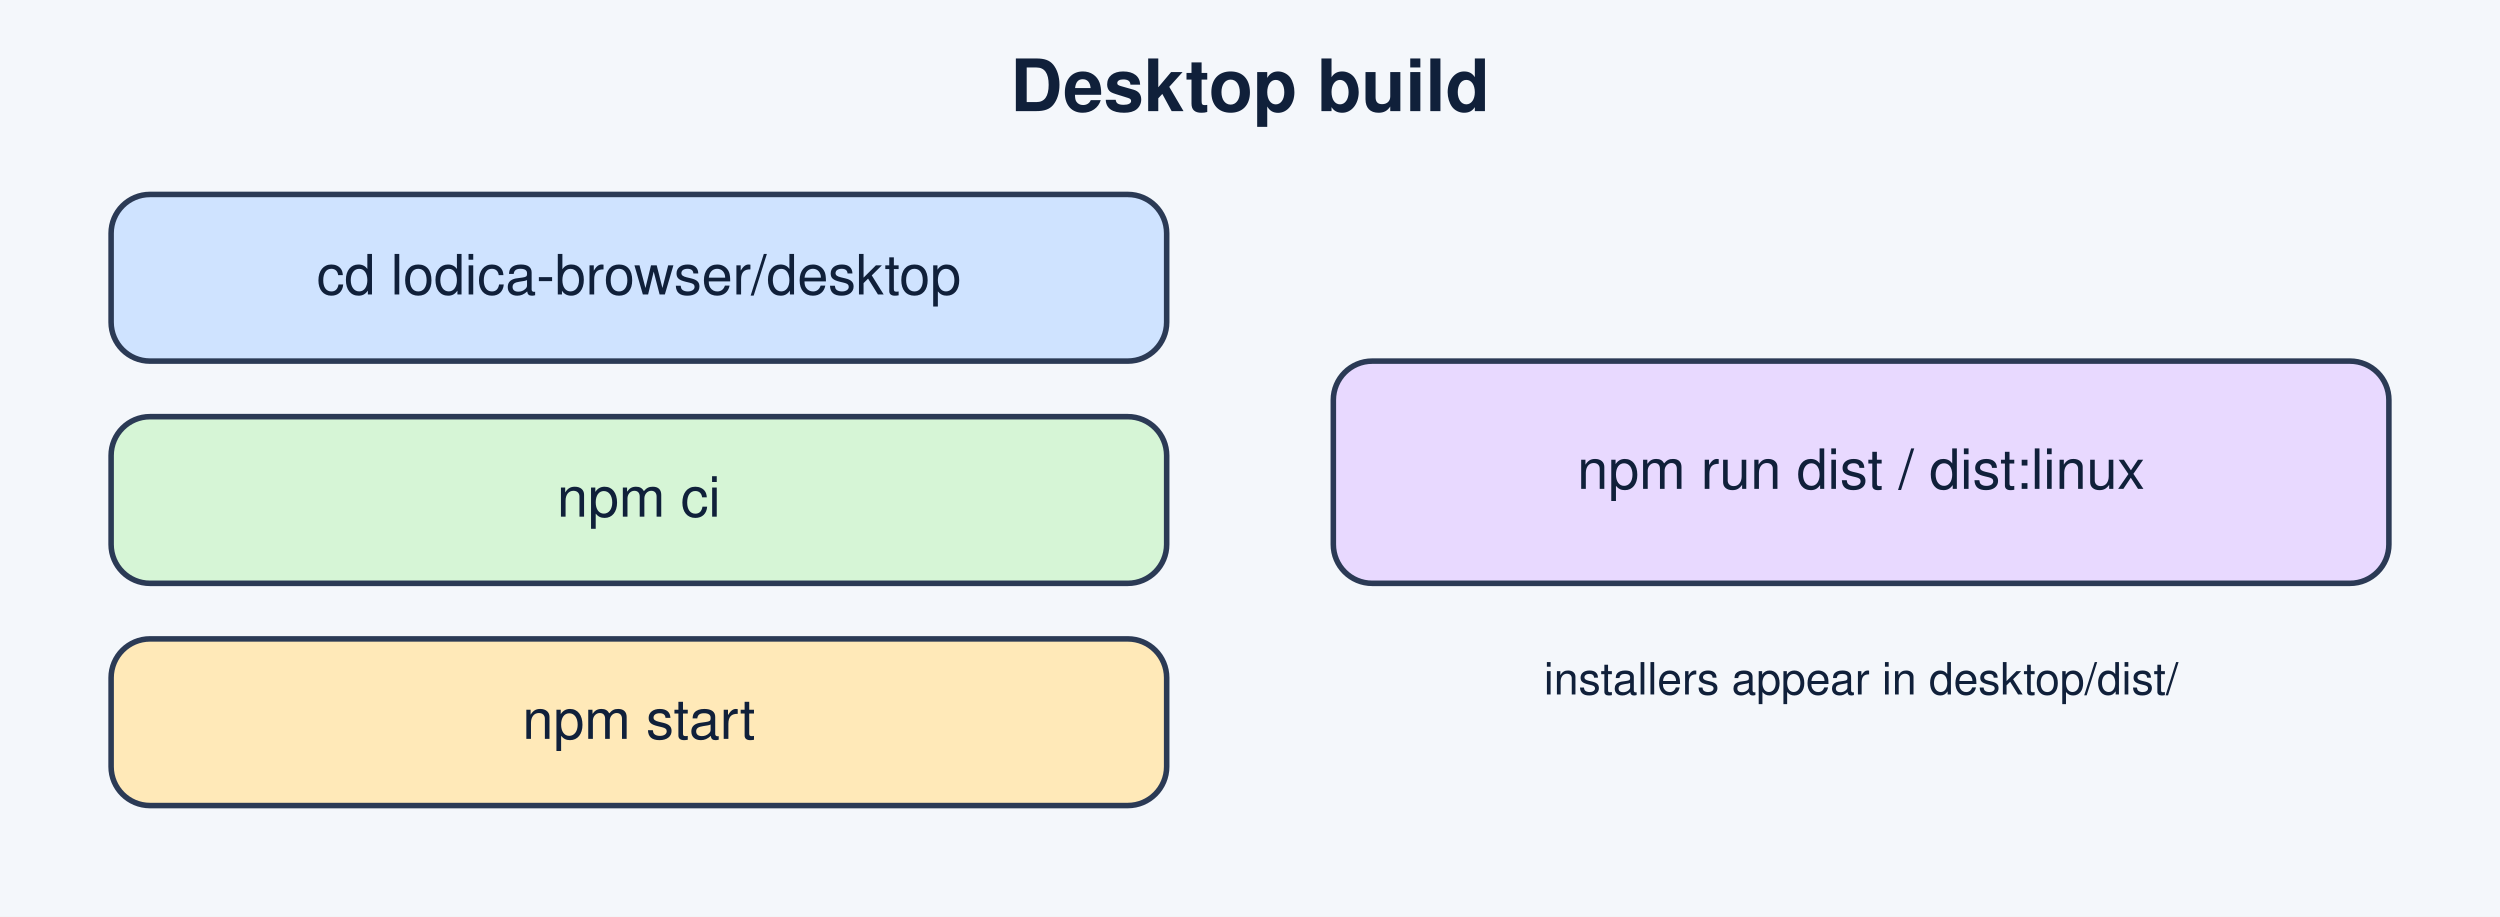
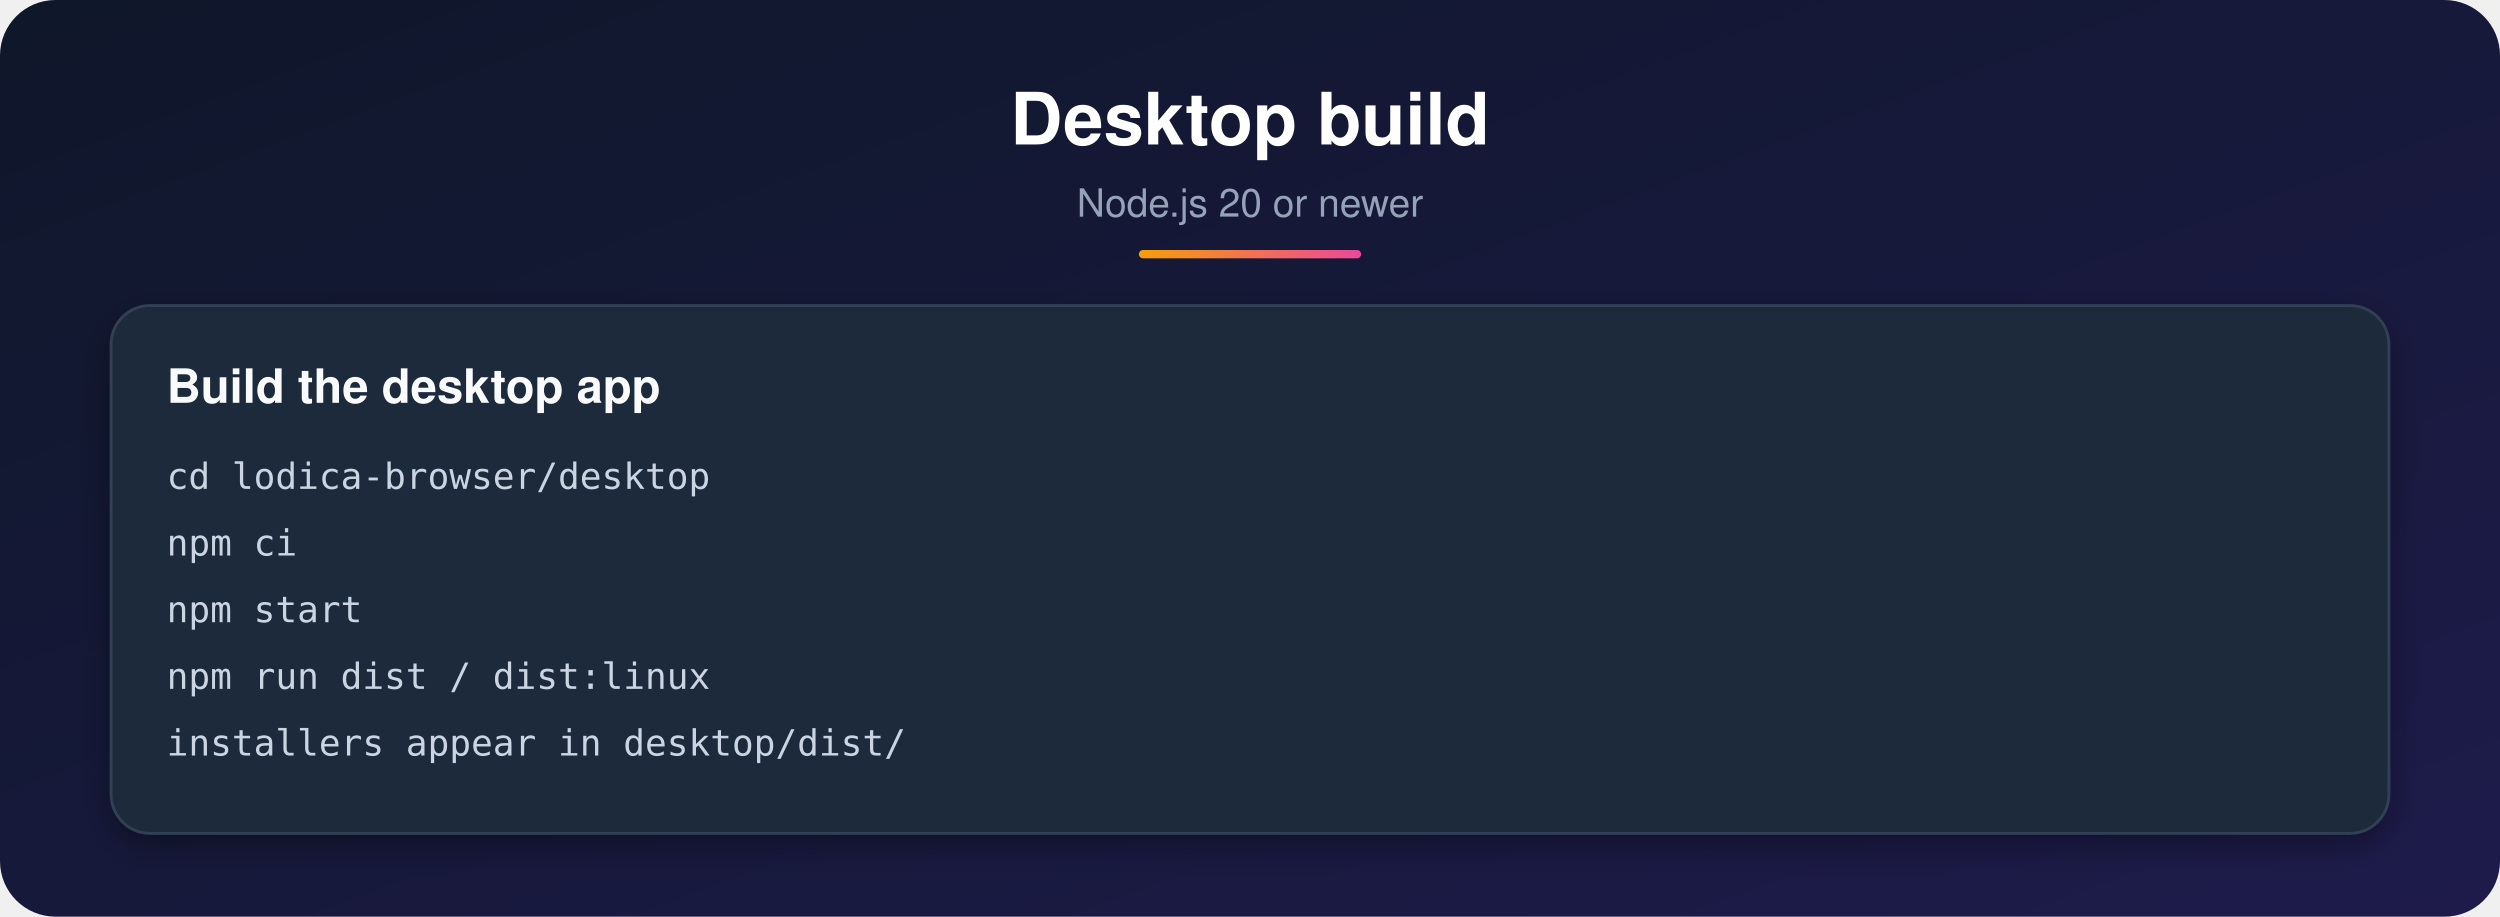
<svg xmlns="http://www.w3.org/2000/svg" viewBox="0 0 900 330" font-family="Helvetica,Arial,sans-serif">
-   <rect width="900" height="330" fill="#f4f7fb" />
-   <text x="450" y="40" text-anchor="middle" font-size="26" font-weight="bold" fill="#10203a">Desktop build</text>
-   <rect x="40" y="70" width="380" height="60" rx="14" fill="#cfe3ff" stroke="#2b3a55" stroke-width="2" />
-   <text x="230" y="106" text-anchor="middle" font-size="20" fill="#10203a">cd lodica-browser/desktop</text>
-   <rect x="40" y="150" width="380" height="60" rx="14" fill="#d6f5d6" stroke="#2b3a55" stroke-width="2" />
-   <text x="230" y="186" text-anchor="middle" font-size="20" fill="#10203a">npm ci</text>
-   <rect x="40" y="230" width="380" height="60" rx="14" fill="#ffe9b8" stroke="#2b3a55" stroke-width="2" />
-   <text x="230" y="266" text-anchor="middle" font-size="20" fill="#10203a">npm start</text>
-   <rect x="480" y="130" width="380" height="80" rx="14" fill="#e8d9ff" stroke="#2b3a55" stroke-width="2" />
-   <text x="670" y="176" text-anchor="middle" font-size="20" fill="#10203a">npm run dist / dist:linux</text>
-   <text x="670" y="250" text-anchor="middle" font-size="16" fill="#10203a">installers appear in desktop/dist/</text>
+   <defs>
+     <linearGradient id="bg" x1="0" y1="0" x2="1" y2="1">
+       <stop offset="0" stop-color="#0f172a" />
+       <stop offset="1" stop-color="#1e1b4b" />
+     </linearGradient>
+     <linearGradient id="acc" x1="0" y1="0" x2="1" y2="0">
+       <stop offset="0" stop-color="#f59e0b" />
+       <stop offset="1" stop-color="#ec4899" />
+     </linearGradient>
+     <filter id="sh" x="-10%" y="-20%" width="120%" height="150%">
+       <feDropShadow dx="0" dy="4" stdDeviation="6" flood-color="#000" flood-opacity=".35" />
+     </filter>
+     <marker id="ar" markerWidth="12" markerHeight="12" refX="9" refY="6" orient="auto">
+       <path d="M1 1L10 6L1 11z" fill="#f59e0b" />
+     </marker>
+   </defs>
+   <rect width="900" height="330" rx="20" fill="url(#bg)" />
+   <text x="450" y="52" text-anchor="middle" font-size="26" font-weight="700" fill="#fff">Desktop build</text>
+   <text x="450" y="78" text-anchor="middle" font-size="14" fill="#94a3b8">Node.js 20 or newer</text>
+   <rect x="410" y="90" width="80" height="3" rx="1.5" fill="url(#acc)" />
+   <rect x="40" y="110" width="820" height="190" rx="14" fill="#1e293b" stroke="#334155" filter="url(#sh)" />
+   <text x="60" y="145" font-size="17" font-weight="700" fill="#f8fafc">Build the desktop app</text>
+   <text x="60" y="176" font-size="13" font-family="monospace" fill="#cbd5e1">cd lodica-browser/desktop</text>
+   <text x="60" y="200" font-size="13" font-family="monospace" fill="#cbd5e1">npm ci</text>
+   <text x="60" y="224" font-size="13" font-family="monospace" fill="#cbd5e1">npm start</text>
+   <text x="60" y="248" font-size="13" font-family="monospace" fill="#cbd5e1">npm run dist / dist:linux</text>
+   <text x="60" y="272" font-size="13" font-family="monospace" fill="#cbd5e1">installers appear in desktop/dist/</text>
</svg>
